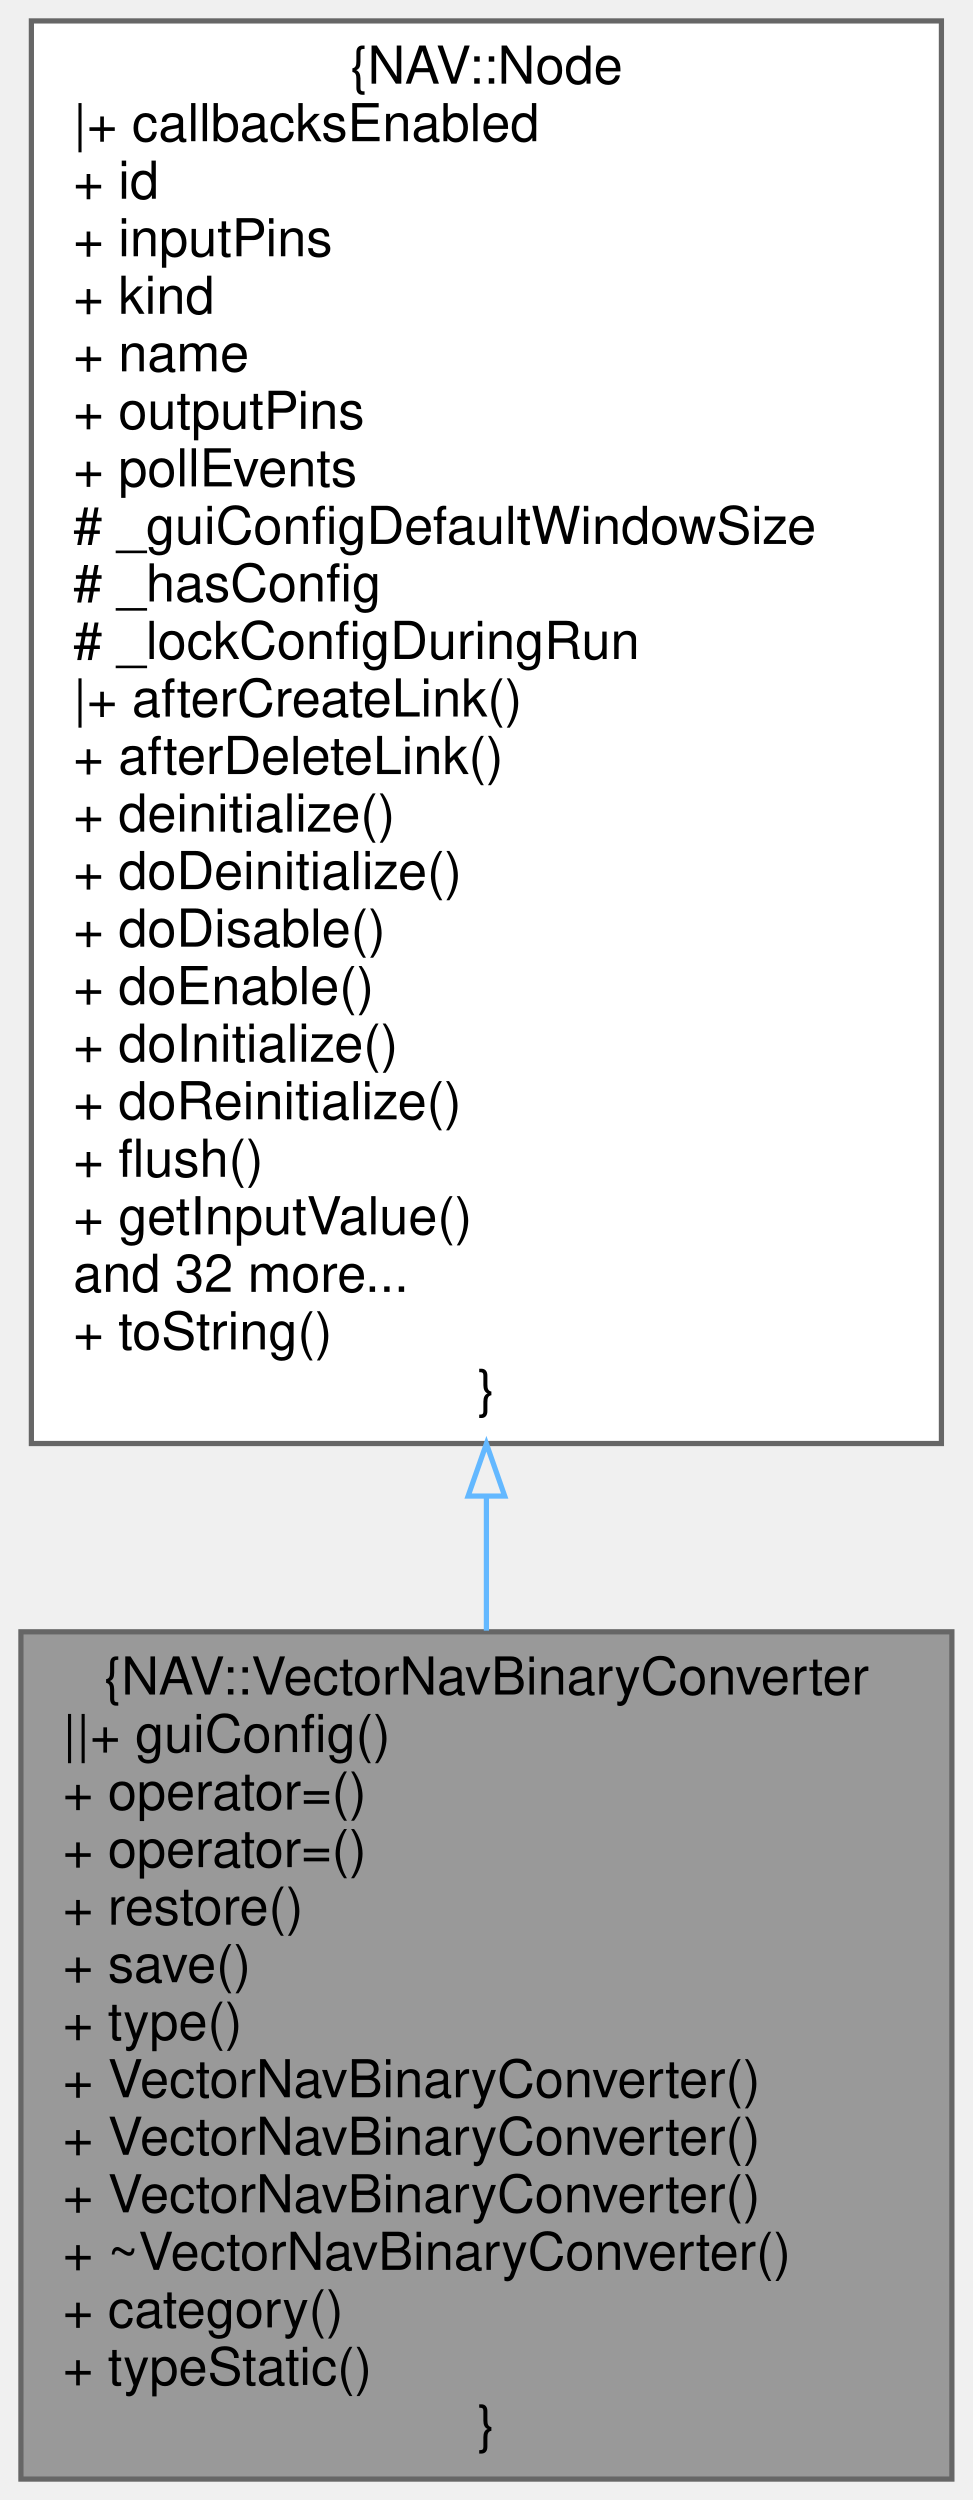
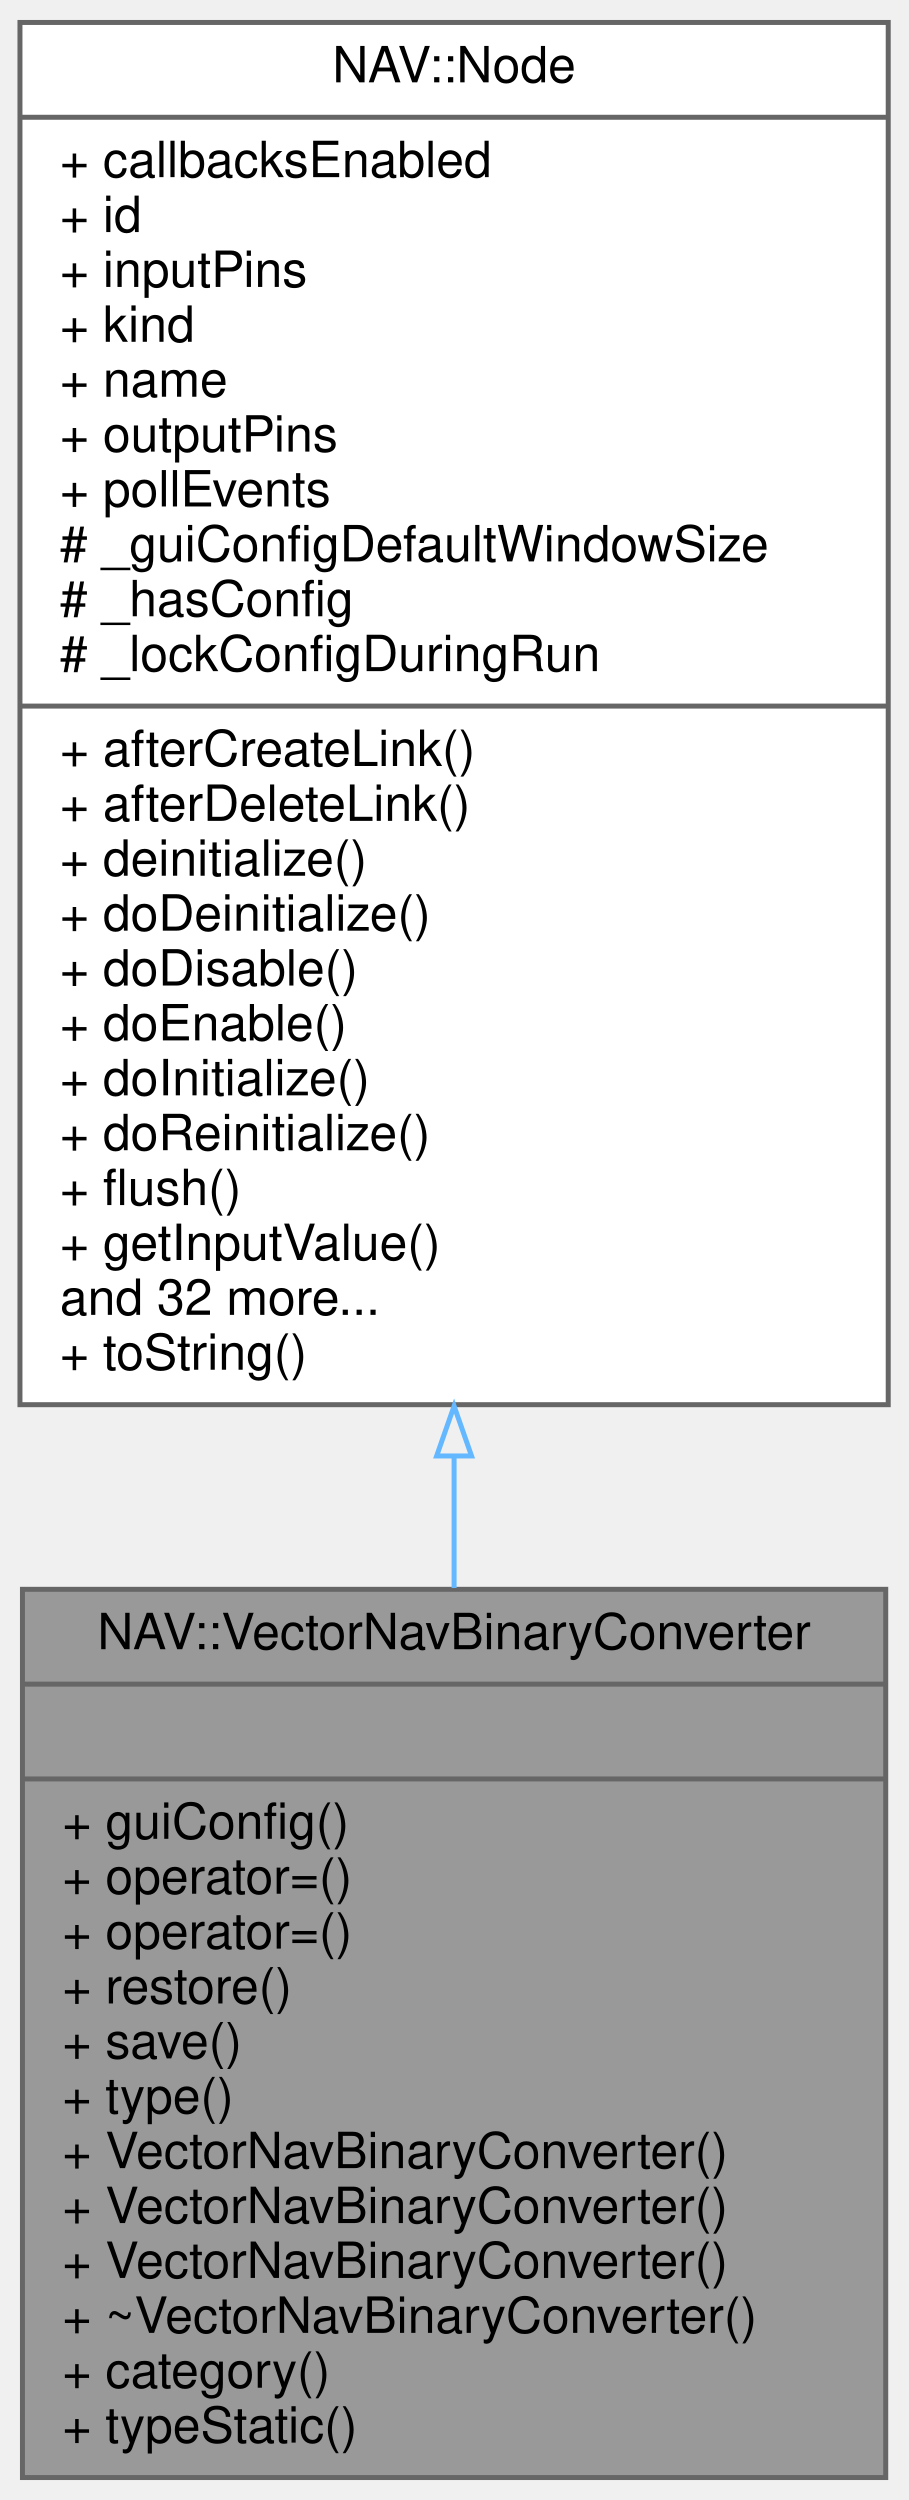
- <svg xmlns="http://www.w3.org/2000/svg" xmlns:xlink="http://www.w3.org/1999/xlink" width="186pt" height="478pt" viewBox="0.00 0.00 186.00 478.00">
-   <g id="graph0" class="graph" transform="scale(1 1) rotate(0) translate(4 474)">
+ <svg xmlns="http://www.w3.org/2000/svg" xmlns:xlink="http://www.w3.org/1999/xlink" width="182pt" height="501pt" viewBox="0.00 0.00 182.00 501.00">
+   <g id="graph0" class="graph" transform="scale(1 1) rotate(0) translate(4 497)">
    <g id="node1" class="node">
      <g id="a_node1">
        <a xlink:title="Converts VectorNavBinaryOutput.">
-           <polygon fill="#999999" stroke="#666666" points="178,-162 0,-162 0,0 178,0 178,-162" />
-           <text text-anchor="middle" x="89" y="-150" font-family="Helvetica,sans-Serif" font-size="10.00">{NAV::VectorNavBinaryConverter</text>
-           <text text-anchor="start" x="8" y="-139" font-family="Helvetica,sans-Serif" font-size="10.00">||+ guiConfig()</text>
-           <text text-anchor="start" x="8" y="-128" font-family="Helvetica,sans-Serif" font-size="10.00">+ operator=()</text>
-           <text text-anchor="start" x="8" y="-117" font-family="Helvetica,sans-Serif" font-size="10.00">+ operator=()</text>
-           <text text-anchor="start" x="8" y="-106" font-family="Helvetica,sans-Serif" font-size="10.00">+ restore()</text>
-           <text text-anchor="start" x="8" y="-95" font-family="Helvetica,sans-Serif" font-size="10.00">+ save()</text>
-           <text text-anchor="start" x="8" y="-84" font-family="Helvetica,sans-Serif" font-size="10.00">+ type()</text>
-           <text text-anchor="start" x="8" y="-73" font-family="Helvetica,sans-Serif" font-size="10.00">+ VectorNavBinaryConverter()</text>
-           <text text-anchor="start" x="8" y="-62" font-family="Helvetica,sans-Serif" font-size="10.00">+ VectorNavBinaryConverter()</text>
-           <text text-anchor="start" x="8" y="-51" font-family="Helvetica,sans-Serif" font-size="10.00">+ VectorNavBinaryConverter()</text>
-           <text text-anchor="start" x="8" y="-40" font-family="Helvetica,sans-Serif" font-size="10.00">+ ~VectorNavBinaryConverter()</text>
-           <text text-anchor="start" x="8" y="-29" font-family="Helvetica,sans-Serif" font-size="10.00">+ category()</text>
-           <text text-anchor="start" x="8" y="-18" font-family="Helvetica,sans-Serif" font-size="10.00">+ typeStatic()</text>
-           <text text-anchor="middle" x="89" y="-7" font-family="Helvetica,sans-Serif" font-size="10.00">}</text>
+           <polygon fill="#999999" stroke="#666666" points="0.5,-0.5 0.5,-178.5 173.5,-178.5 173.5,-0.5 0.5,-0.5" />
+           <text text-anchor="middle" x="87" y="-166.5" font-family="Helvetica,sans-Serif" font-size="10.00">NAV::VectorNavBinaryConverter</text>
+           <polyline fill="none" stroke="#666666" points="0.5,-159.5 173.5,-159.5 " />
+           <text text-anchor="middle" x="87" y="-147.5" font-family="Helvetica,sans-Serif" font-size="10.00"> </text>
+           <polyline fill="none" stroke="#666666" points="0.5,-140.5 173.5,-140.5 " />
+           <text text-anchor="start" x="8.5" y="-128.5" font-family="Helvetica,sans-Serif" font-size="10.00">+ guiConfig()</text>
+           <text text-anchor="start" x="8.5" y="-117.5" font-family="Helvetica,sans-Serif" font-size="10.00">+ operator=()</text>
+           <text text-anchor="start" x="8.5" y="-106.5" font-family="Helvetica,sans-Serif" font-size="10.00">+ operator=()</text>
+           <text text-anchor="start" x="8.5" y="-95.5" font-family="Helvetica,sans-Serif" font-size="10.00">+ restore()</text>
+           <text text-anchor="start" x="8.5" y="-84.5" font-family="Helvetica,sans-Serif" font-size="10.00">+ save()</text>
+           <text text-anchor="start" x="8.5" y="-73.5" font-family="Helvetica,sans-Serif" font-size="10.00">+ type()</text>
+           <text text-anchor="start" x="8.5" y="-62.5" font-family="Helvetica,sans-Serif" font-size="10.00">+ VectorNavBinaryConverter()</text>
+           <text text-anchor="start" x="8.5" y="-51.5" font-family="Helvetica,sans-Serif" font-size="10.00">+ VectorNavBinaryConverter()</text>
+           <text text-anchor="start" x="8.5" y="-40.5" font-family="Helvetica,sans-Serif" font-size="10.00">+ VectorNavBinaryConverter()</text>
+           <text text-anchor="start" x="8.5" y="-29.5" font-family="Helvetica,sans-Serif" font-size="10.00">+ ~VectorNavBinaryConverter()</text>
+           <text text-anchor="start" x="8.5" y="-18.5" font-family="Helvetica,sans-Serif" font-size="10.00">+ category()</text>
+           <text text-anchor="start" x="8.5" y="-7.5" font-family="Helvetica,sans-Serif" font-size="10.00">+ typeStatic()</text>
        </a>
      </g>
    </g>
    <g id="node2" class="node">
      <g id="a_node2">
        <a xlink:href="classNAV_1_1Node.html" target="_top" xlink:title="Abstract parent class for all nodes.">
-           <polygon fill="white" stroke="#666666" points="176,-470 2,-470 2,-198 176,-198 176,-470" />
-           <text text-anchor="middle" x="89" y="-458" font-family="Helvetica,sans-Serif" font-size="10.00">{NAV::Node</text>
-           <text text-anchor="start" x="10" y="-447" font-family="Helvetica,sans-Serif" font-size="10.00">|+ callbacksEnabled</text>
-           <text text-anchor="start" x="10" y="-436" font-family="Helvetica,sans-Serif" font-size="10.00">+ id</text>
-           <text text-anchor="start" x="10" y="-425" font-family="Helvetica,sans-Serif" font-size="10.00">+ inputPins</text>
-           <text text-anchor="start" x="10" y="-414" font-family="Helvetica,sans-Serif" font-size="10.00">+ kind</text>
-           <text text-anchor="start" x="10" y="-403" font-family="Helvetica,sans-Serif" font-size="10.00">+ name</text>
-           <text text-anchor="start" x="10" y="-392" font-family="Helvetica,sans-Serif" font-size="10.00">+ outputPins</text>
-           <text text-anchor="start" x="10" y="-381" font-family="Helvetica,sans-Serif" font-size="10.00">+ pollEvents</text>
-           <text text-anchor="start" x="10" y="-370" font-family="Helvetica,sans-Serif" font-size="10.00"># _guiConfigDefaultWindowSize</text>
-           <text text-anchor="start" x="10" y="-359" font-family="Helvetica,sans-Serif" font-size="10.00"># _hasConfig</text>
-           <text text-anchor="start" x="10" y="-348" font-family="Helvetica,sans-Serif" font-size="10.00"># _lockConfigDuringRun</text>
-           <text text-anchor="start" x="10" y="-337" font-family="Helvetica,sans-Serif" font-size="10.00">|+ afterCreateLink()</text>
-           <text text-anchor="start" x="10" y="-326" font-family="Helvetica,sans-Serif" font-size="10.00">+ afterDeleteLink()</text>
-           <text text-anchor="start" x="10" y="-315" font-family="Helvetica,sans-Serif" font-size="10.00">+ deinitialize()</text>
-           <text text-anchor="start" x="10" y="-304" font-family="Helvetica,sans-Serif" font-size="10.00">+ doDeinitialize()</text>
-           <text text-anchor="start" x="10" y="-293" font-family="Helvetica,sans-Serif" font-size="10.00">+ doDisable()</text>
-           <text text-anchor="start" x="10" y="-282" font-family="Helvetica,sans-Serif" font-size="10.00">+ doEnable()</text>
-           <text text-anchor="start" x="10" y="-271" font-family="Helvetica,sans-Serif" font-size="10.00">+ doInitialize()</text>
-           <text text-anchor="start" x="10" y="-260" font-family="Helvetica,sans-Serif" font-size="10.00">+ doReinitialize()</text>
-           <text text-anchor="start" x="10" y="-249" font-family="Helvetica,sans-Serif" font-size="10.00">+ flush()</text>
-           <text text-anchor="start" x="10" y="-238" font-family="Helvetica,sans-Serif" font-size="10.00">+ getInputValue()</text>
-           <text text-anchor="start" x="10" y="-227" font-family="Helvetica,sans-Serif" font-size="10.00">and 32 more...</text>
-           <text text-anchor="start" x="10" y="-216" font-family="Helvetica,sans-Serif" font-size="10.00">+ toString()</text>
-           <text text-anchor="middle" x="89" y="-205" font-family="Helvetica,sans-Serif" font-size="10.00">}</text>
+           <polygon fill="white" stroke="#666666" points="0,-215.5 0,-492.5 174,-492.5 174,-215.5 0,-215.5" />
+           <text text-anchor="middle" x="87" y="-480.5" font-family="Helvetica,sans-Serif" font-size="10.00">NAV::Node</text>
+           <polyline fill="none" stroke="#666666" points="0,-473.5 174,-473.5 " />
+           <text text-anchor="start" x="8" y="-461.5" font-family="Helvetica,sans-Serif" font-size="10.00">+ callbacksEnabled</text>
+           <text text-anchor="start" x="8" y="-450.5" font-family="Helvetica,sans-Serif" font-size="10.00">+ id</text>
+           <text text-anchor="start" x="8" y="-439.5" font-family="Helvetica,sans-Serif" font-size="10.00">+ inputPins</text>
+           <text text-anchor="start" x="8" y="-428.5" font-family="Helvetica,sans-Serif" font-size="10.00">+ kind</text>
+           <text text-anchor="start" x="8" y="-417.5" font-family="Helvetica,sans-Serif" font-size="10.00">+ name</text>
+           <text text-anchor="start" x="8" y="-406.5" font-family="Helvetica,sans-Serif" font-size="10.00">+ outputPins</text>
+           <text text-anchor="start" x="8" y="-395.5" font-family="Helvetica,sans-Serif" font-size="10.00">+ pollEvents</text>
+           <text text-anchor="start" x="8" y="-384.5" font-family="Helvetica,sans-Serif" font-size="10.00"># _guiConfigDefaultWindowSize</text>
+           <text text-anchor="start" x="8" y="-373.5" font-family="Helvetica,sans-Serif" font-size="10.00"># _hasConfig</text>
+           <text text-anchor="start" x="8" y="-362.5" font-family="Helvetica,sans-Serif" font-size="10.00"># _lockConfigDuringRun</text>
+           <polyline fill="none" stroke="#666666" points="0,-355.5 174,-355.5 " />
+           <text text-anchor="start" x="8" y="-343.5" font-family="Helvetica,sans-Serif" font-size="10.00">+ afterCreateLink()</text>
+           <text text-anchor="start" x="8" y="-332.5" font-family="Helvetica,sans-Serif" font-size="10.00">+ afterDeleteLink()</text>
+           <text text-anchor="start" x="8" y="-321.5" font-family="Helvetica,sans-Serif" font-size="10.00">+ deinitialize()</text>
+           <text text-anchor="start" x="8" y="-310.5" font-family="Helvetica,sans-Serif" font-size="10.00">+ doDeinitialize()</text>
+           <text text-anchor="start" x="8" y="-299.5" font-family="Helvetica,sans-Serif" font-size="10.00">+ doDisable()</text>
+           <text text-anchor="start" x="8" y="-288.5" font-family="Helvetica,sans-Serif" font-size="10.00">+ doEnable()</text>
+           <text text-anchor="start" x="8" y="-277.5" font-family="Helvetica,sans-Serif" font-size="10.00">+ doInitialize()</text>
+           <text text-anchor="start" x="8" y="-266.5" font-family="Helvetica,sans-Serif" font-size="10.00">+ doReinitialize()</text>
+           <text text-anchor="start" x="8" y="-255.5" font-family="Helvetica,sans-Serif" font-size="10.00">+ flush()</text>
+           <text text-anchor="start" x="8" y="-244.5" font-family="Helvetica,sans-Serif" font-size="10.00">+ getInputValue()</text>
+           <text text-anchor="start" x="8" y="-233.5" font-family="Helvetica,sans-Serif" font-size="10.00">and 32 more...</text>
+           <text text-anchor="start" x="8" y="-222.5" font-family="Helvetica,sans-Serif" font-size="10.00">+ toString()</text>
        </a>
      </g>
    </g>
    <g id="edge1" class="edge">
-       <path fill="none" stroke="#63b8ff" d="M89,-187.71C89,-179.03 89,-170.47 89,-162.22" />
-       <polygon fill="none" stroke="#63b8ff" points="85.5,-187.95 89,-197.95 92.5,-187.95 85.5,-187.95" />
+       <path fill="none" stroke="#63b8ff" d="M87,-205.09C87,-196.15 87,-187.32 87,-178.76" />
+       <polygon fill="none" stroke="#63b8ff" points="83.5,-205.22 87,-215.22 90.5,-205.22 83.5,-205.22" />
    </g>
  </g>
</svg>
